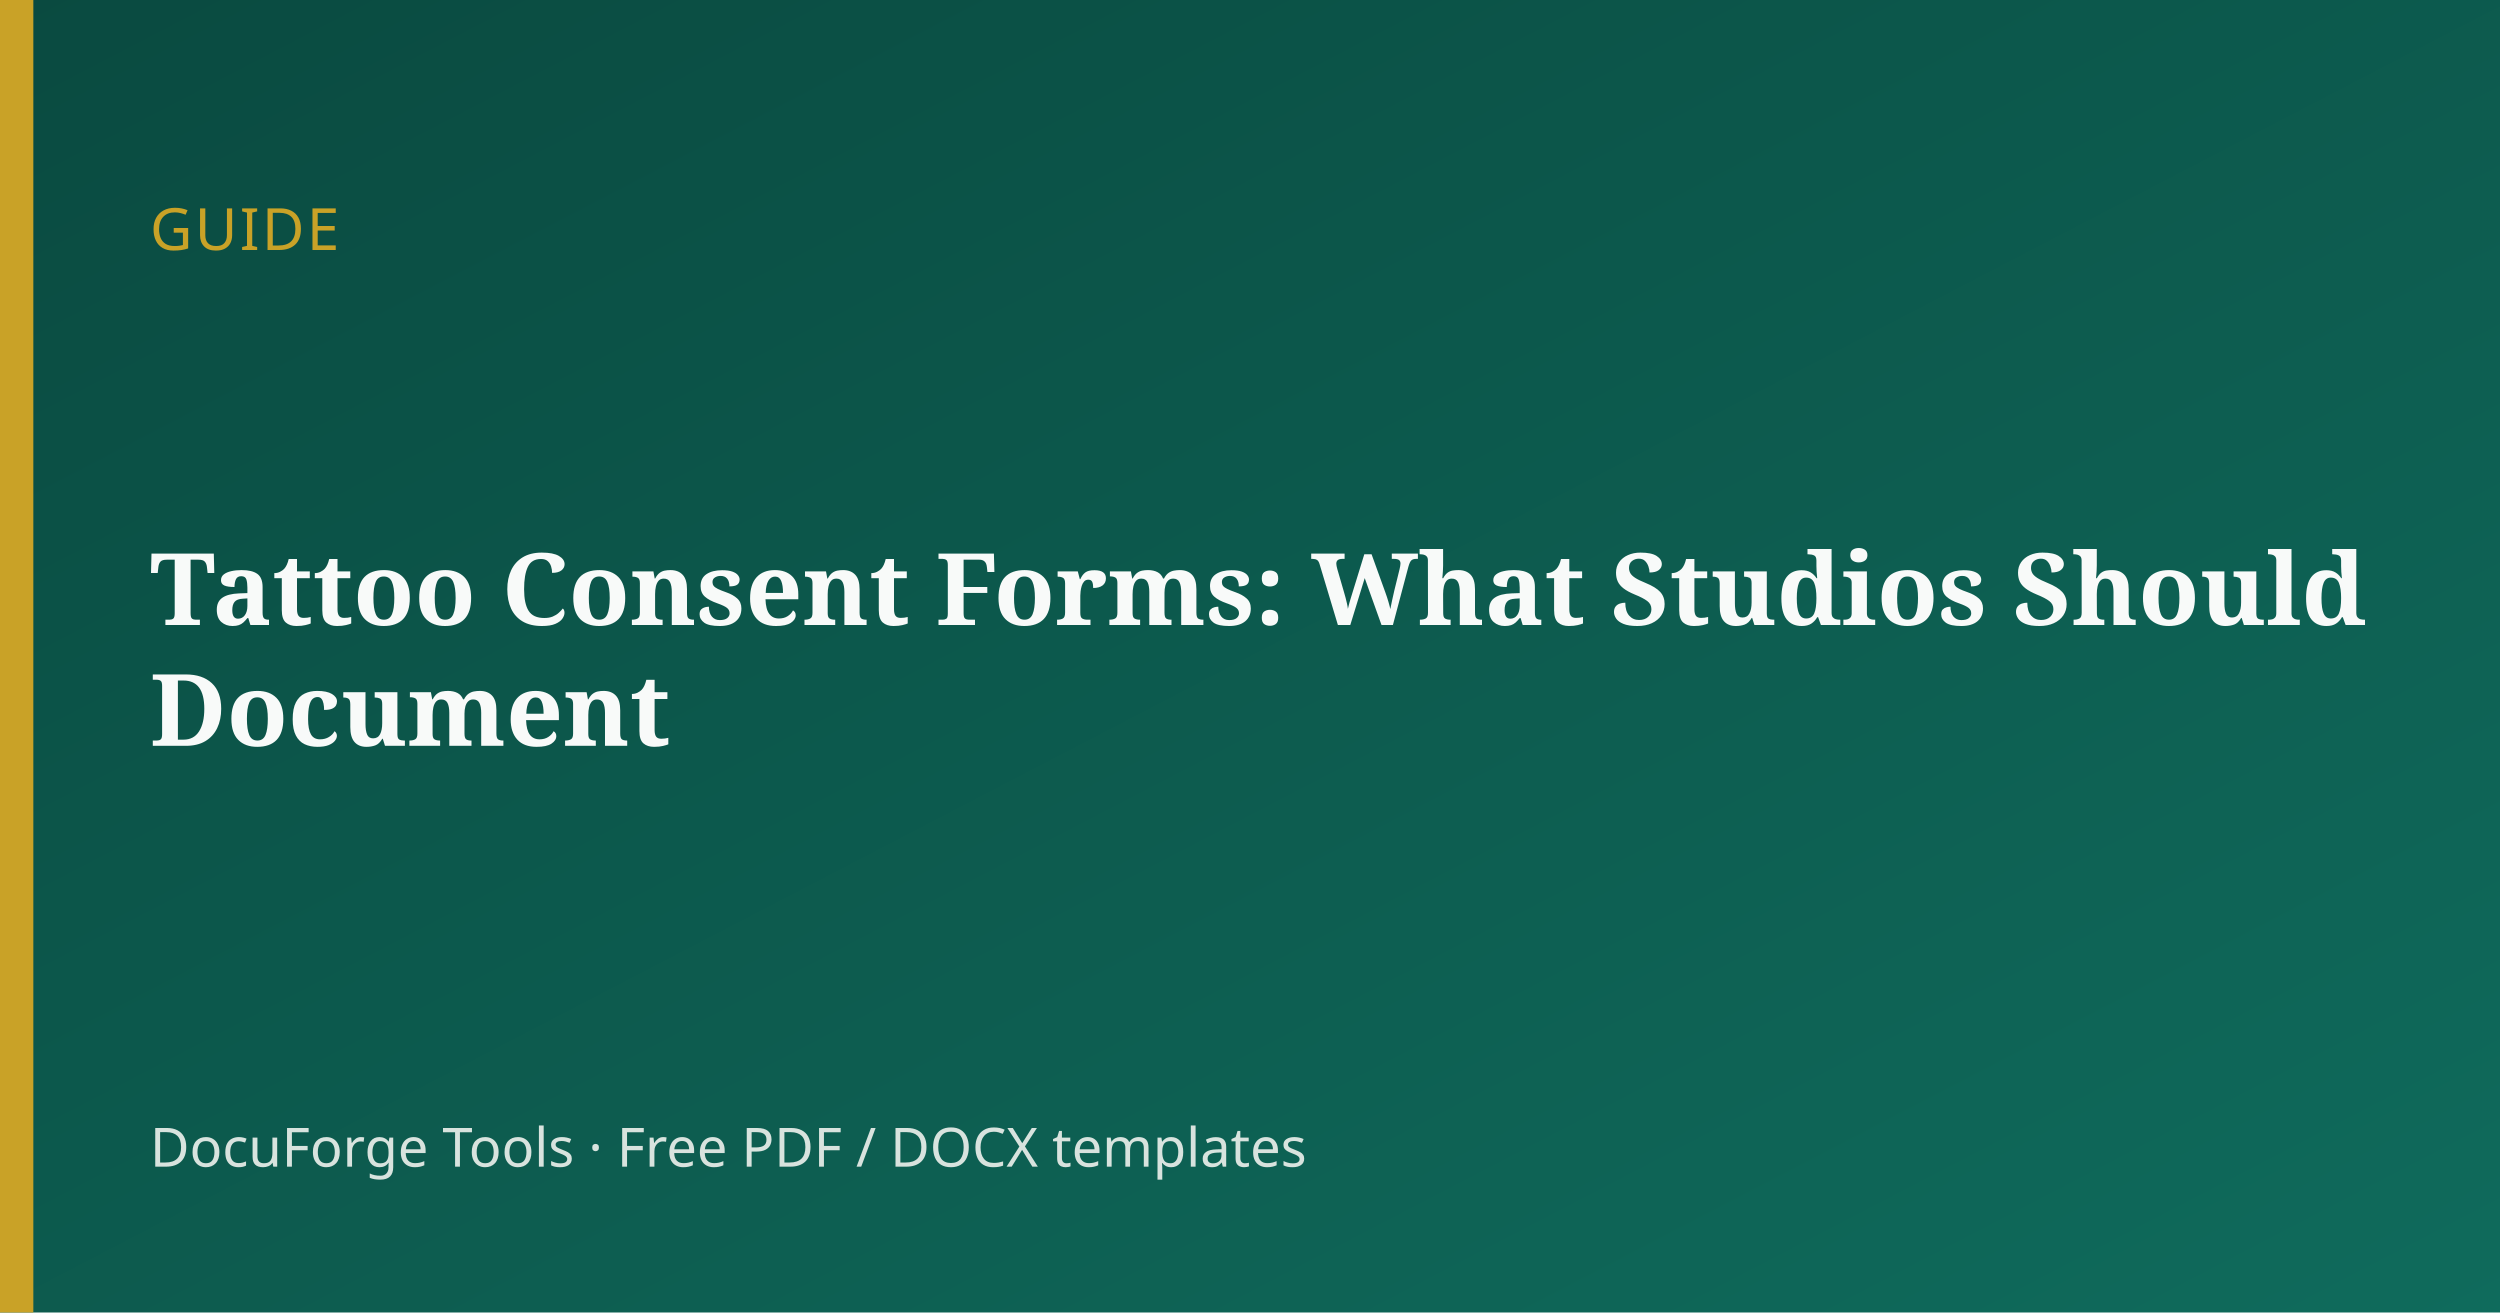
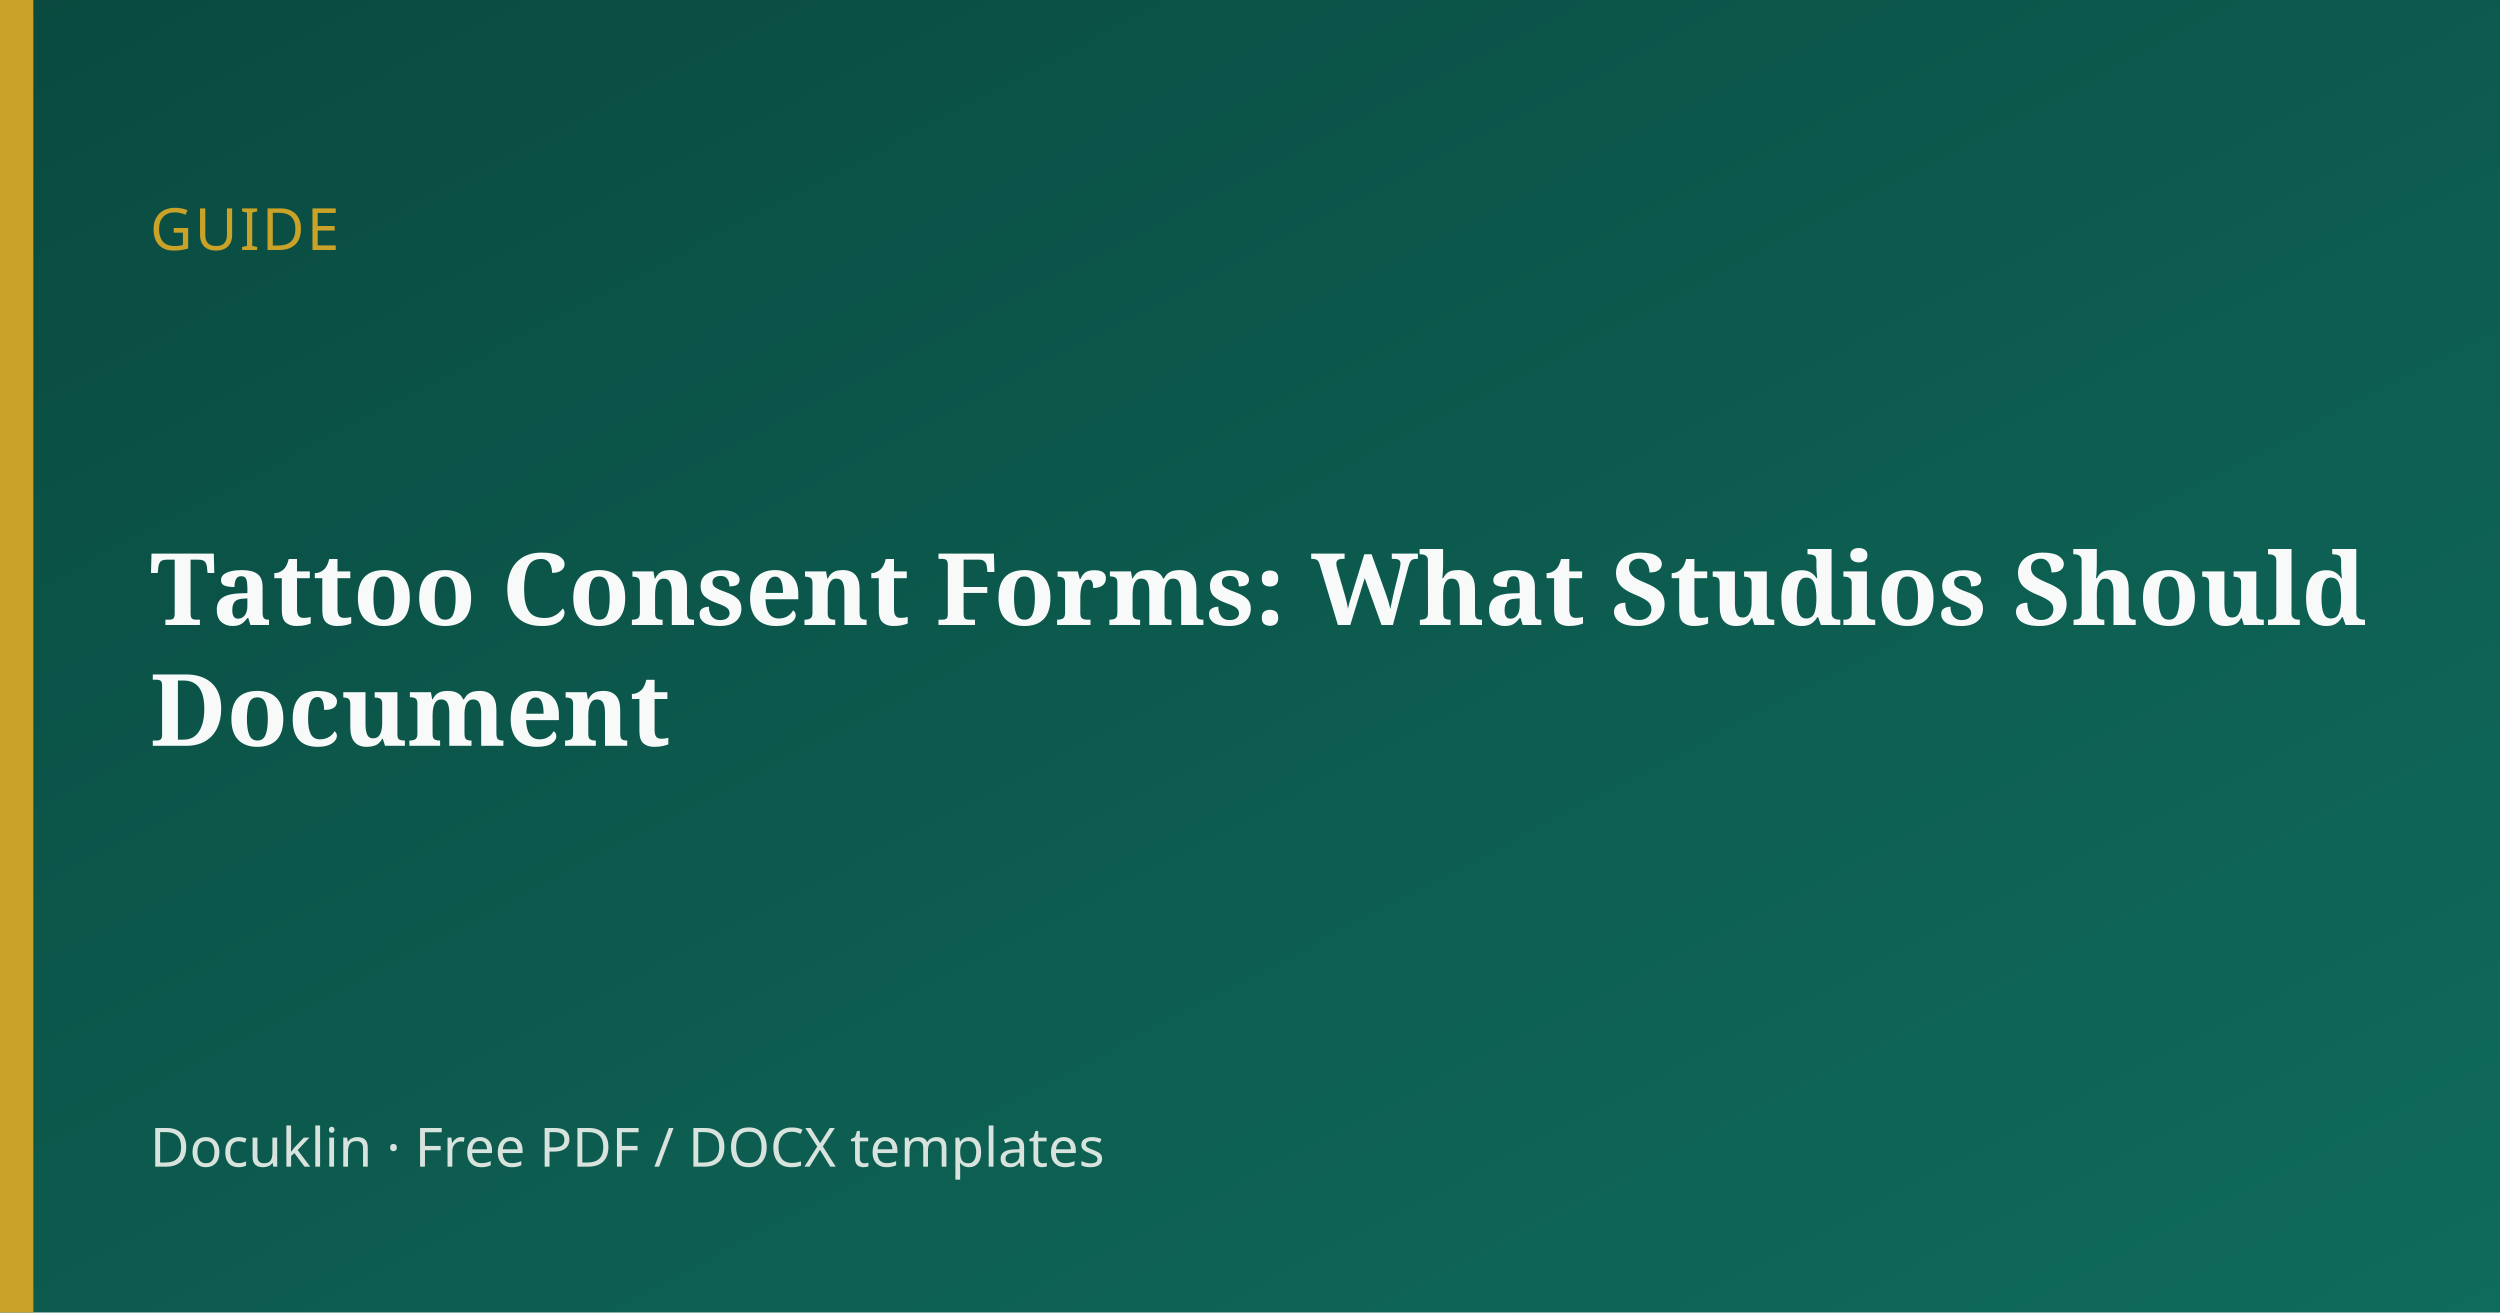
<svg xmlns="http://www.w3.org/2000/svg" width="1200" height="630" viewBox="0 0 1200 630" role="img">
  <defs>
    <linearGradient id="bg" x1="0" y1="0" x2="1" y2="1">
      <stop offset="0%" stop-color="#0a4a40" />
      <stop offset="100%" stop-color="#0f6b5c" />
    </linearGradient>
  </defs>
  <rect width="1200" height="630" fill="url(#bg)" />
  <rect x="0" y="0" width="16" height="630" fill="#c9a227" />
  <text x="72" y="120" fill="#c9a227" font-family="system-ui,sans-serif" font-size="28" letter-spacing="0.04em">GUIDE</text>
  <text x="72" y="300" fill="#f8faf9" font-family="Georgia, serif" font-size="48" font-weight="700">Tattoo Consent Forms: What Studios Should</text>
  <text x="72" y="358" fill="#f8faf9" font-family="Georgia, serif" font-size="48" font-weight="700">Document</text>
-   <text x="72" y="560" fill="#d8e3de" font-family="system-ui,sans-serif" font-size="26">DocuForge Tools · Free PDF / DOCX templates</text>
+   <text x="72" y="560" fill="#d8e3de" font-family="system-ui,sans-serif" font-size="26">Docuklin · Free PDF / DOCX templates</text>
</svg>
